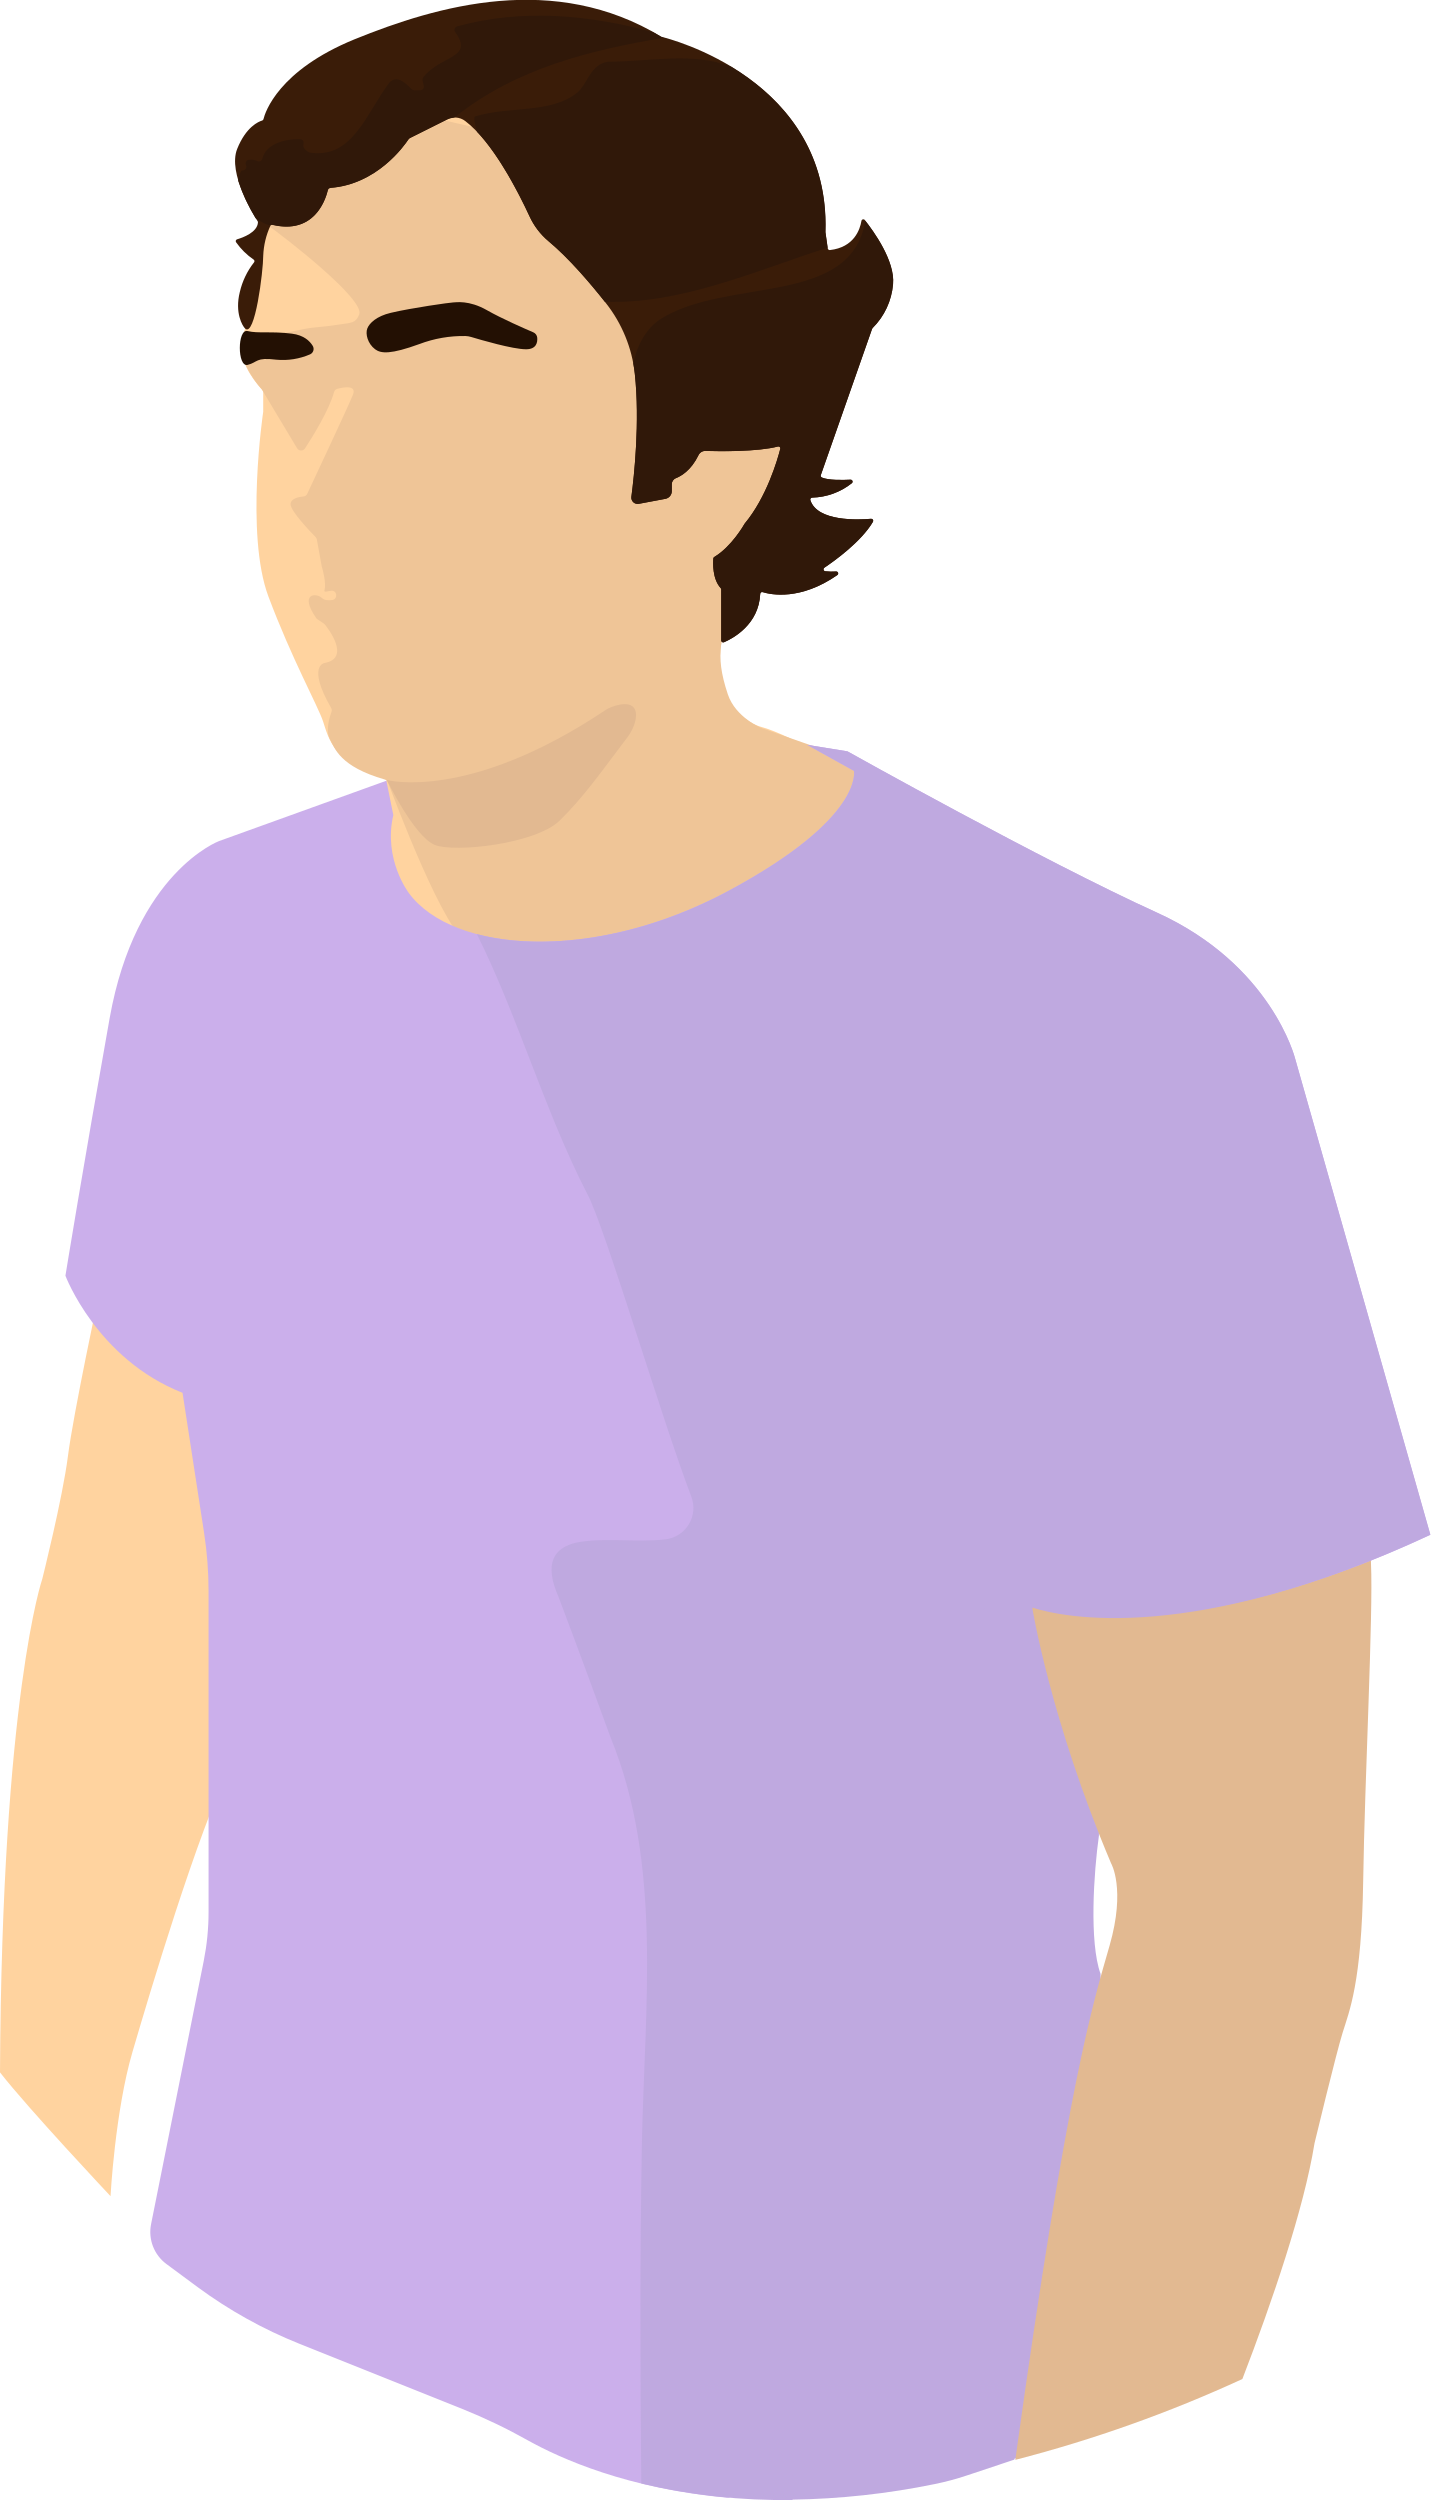
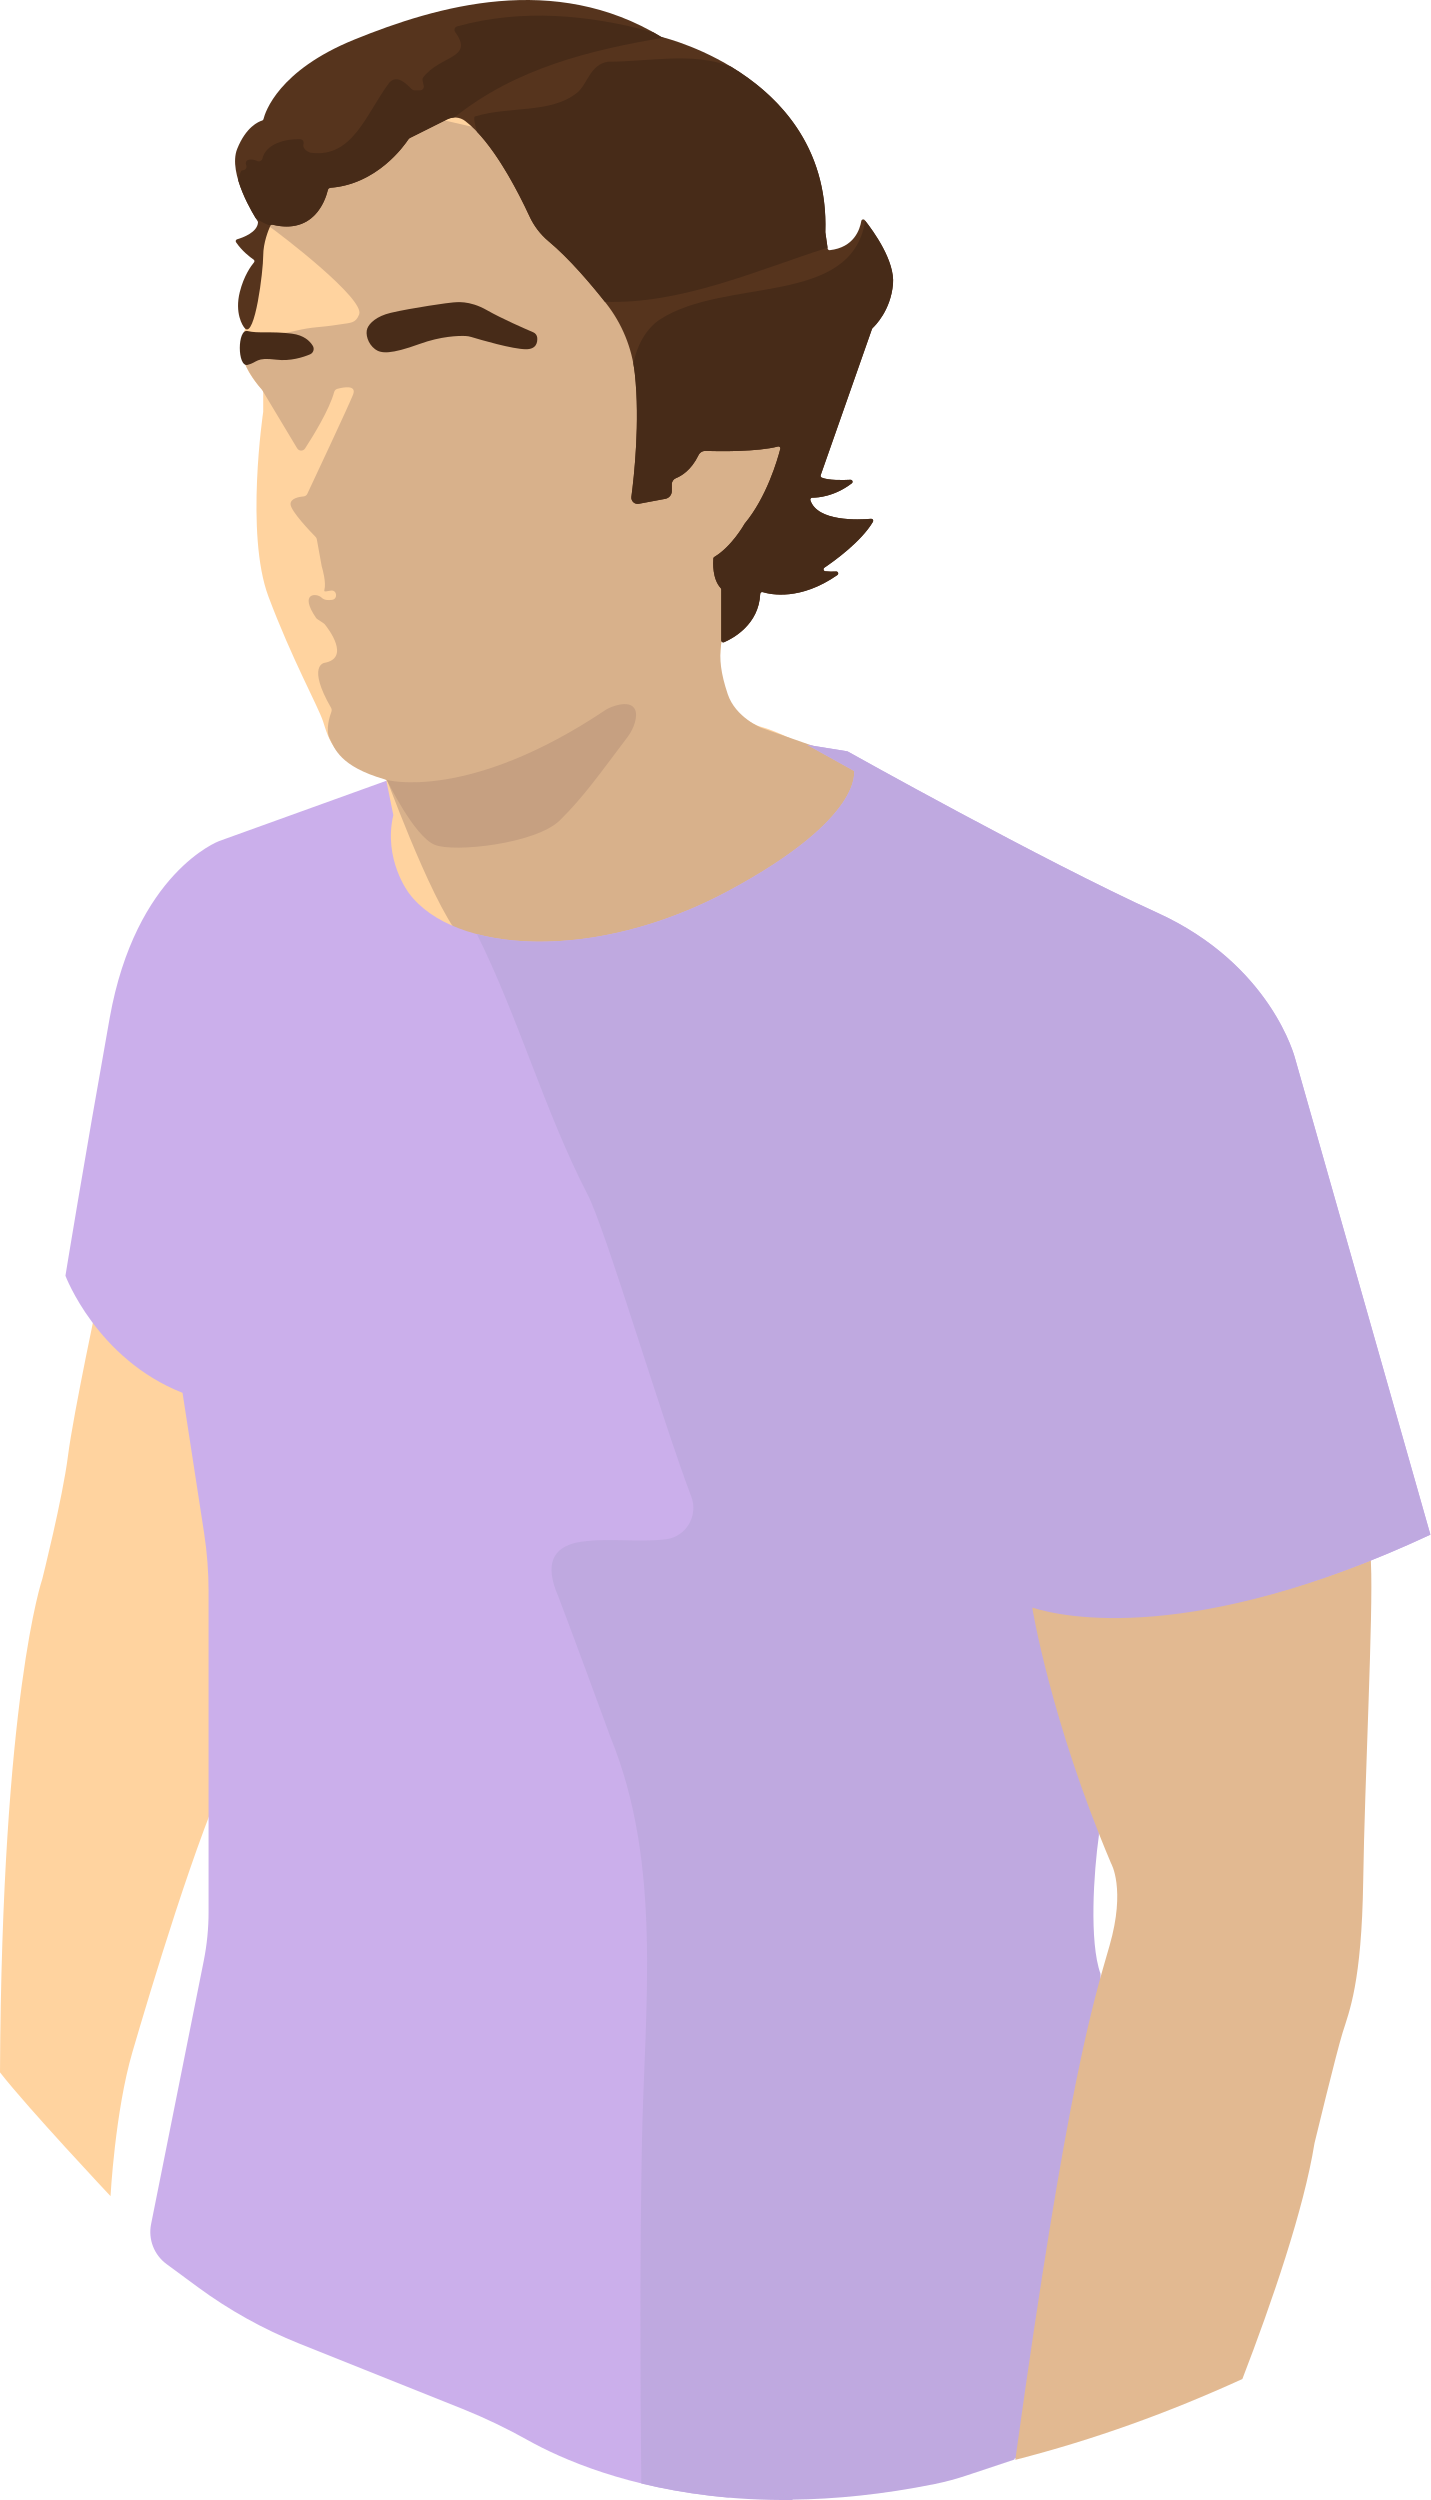
- <svg xmlns="http://www.w3.org/2000/svg" viewBox="0 0 549.64 960.64">
+ <svg xmlns="http://www.w3.org/2000/svg" viewBox="0 0 2637.08 4608.99">
  <defs>
-     <style>.cls-1{fill:#ffd39f;}.cls-2{fill:#5b5b5b;}.cls-3{fill:#efc597;}.cls-4{fill:#e2b991;}.cls-5{fill:#231003;}.cls-6{fill:#bfa9e0;}.cls-7{fill:#cbafeb;}.cls-8{fill:#3a1c08;}.cls-9{fill:#301809;}</style>
+     <style>.cls-1{fill:#ffd39f;}.cls-2{fill:#5b5b5b;}.cls-3{fill:#d8b18b;}.cls-4{fill:#c6a081;}.cls-5{fill:#472b18;}.cls-6{fill:#bfa9e0;}.cls-7{fill:#e2b991;}.cls-8{fill:#cbafeb;}.cls-9{fill:#56341d;}</style>
  </defs>
  <g id="Calque_2" data-name="Calque 2">
    <g id="visage">
      <g id="Calque_4" data-name="Calque 4">
-         <path class="cls-1" d="M101.14,158.21s-7,47,2,71,19,42,21,48,4,17,25,22l-29,34,52,39,89-12,40-20,37-38s-34-20-46-23c0,0-19-5-15-32s27-69,27-69l-3-36-42,2-15-40-31-40-39-30-39,13-32,31-4,18-4,28a19.66,19.66,0,0,0-2,12c1,7,8,14,8,14Z" />
+         <path class="cls-1" d="M485.26,759.05s-33.58,225.5,9.6,340.65S586,1301.21,595.61,1330s19.19,81.57,119.95,105.55L576.42,1598.67l249.49,187.12,427-57.58,191.92-96,177.51-182.32s-163.12-96-220.7-110.35c0,0-91.15-24-72-153.53s129.54-331,129.54-331l-14.39-172.72-201.51,9.59-72-191.91L1022.62,308.06,835.5,164.12,648.39,226.49,494.86,375.23l-19.2,86.36L456.47,595.93s-14.39,24-9.59,57.57,38.38,67.17,38.38,67.17Z" />
      </g>
      <g id="Calque_8" data-name="Calque 8">
-         <path class="cls-2" d="M145.64,137.71s-9,18,3,25,42,7,49-2,11-19,11-23-31-12-31-12l-28,6Z" />
-         <path class="cls-3" d="M100.74,149.86l13.44,22.42a1.8,1.8,0,0,0,3,.05c3-4.58,9.31-14.8,11.19-21.7a1.75,1.75,0,0,1,1.24-1.22c2.29-.61,7.57-1.65,6,2.3-1.8,4.5-15,32.56-17.56,38.06a1.72,1.72,0,0,1-1.4,1c-1.69.14-5,.71-5,3,0,2.65,7.79,10.75,9.62,12.61a1.78,1.78,0,0,1,.48.93l1.88,10.34a1,1,0,0,0,.06.23c.26.82,1.75,6.08,1,8.89-.27,1,.88.43,2.59.23,2.28-.28,2.66,3.24.39,3.56-1.44.2-3,.15-4-.79-2-2-8.86-2-2.2,7.7a1.9,1.9,0,0,0,.49.49l2.49,1.66a1.67,1.67,0,0,1,.39.36c1.36,1.68,10,12.94-.17,14.79,0,0-6.8,1,2.57,17.26a1.74,1.74,0,0,1,.14,1.49c-.71,1.92-2.31,7.05-.71,10.25,2,3.93,3.94,10.78,21.16,15.76a1.8,1.8,0,0,1,1.17,1c1.9,4.71,22.46,60.36,31.67,62.21,10,2,116,22,134-20,13.73-32,17-43.72,17.76-47.45a1.78,1.78,0,0,0-1.16-2l-38.6-13.51s-10-4-13-13c-2.71-8.13-3.24-13.37-2.58-18.9,2.59-22,30.29-89.82,30.2-89a1.78,1.78,0,0,0-.45-1.88L199,53.05a1.81,1.81,0,0,0-.84-.45L147.52,40.91a1.77,1.77,0,0,0-1.56.38L106,75.42a1.84,1.84,0,0,0-.5.7l-3.31,8.26a1.78,1.78,0,0,0,.63,2.13c5.75,4,37.54,28.5,35.21,34.32-1.37,3.44-3.1,3.15-7.37,3.82-8.89,1.41-9.61.72-17.28,2.51a52.88,52.88,0,0,1-13.24,1.29c-3.26.05-6.88,1.37-7,2.53l-.09,1.7a31,31,0,0,0,.25,4.09c1,5.46,6.53,12,7.29,12.82A1.39,1.39,0,0,1,100.74,149.86Z" />
+         <path class="cls-2" d="M698.76,660.7s-43.18,86.36,14.4,119.94,201.51,33.59,235.09-9.59S1001,679.89,1001,660.7s-148.74-57.58-148.74-57.58L718,631.91Z" />
+         <path class="cls-3" d="M483.31,719l64.52,107.53a8.58,8.58,0,0,0,14.56.28c14.3-22,44.68-71,53.71-104.14a8.38,8.38,0,0,1,5.94-5.84c11-2.94,36.32-7.93,28.75,11-8.65,21.61-71.84,156.21-84.25,182.62a8.2,8.2,0,0,1-6.72,4.72c-8.14.69-24.18,3.42-24.18,14.16,0,12.71,37.38,51.58,46.15,60.53a8.53,8.53,0,0,1,2.3,4.46l9,49.6a10,10,0,0,0,.27,1.08c1.26,4,8.41,29.21,4.63,42.66-1.32,4.68,4.2,2.1,12.42,1.11,11-1.32,12.77,15.54,1.85,17.09-6.88,1-14.56.7-19.07-3.8-9.5-9.5-42.52-9.6-10.57,37a8.94,8.94,0,0,0,2.37,2.34l11.93,7.95a8.14,8.14,0,0,1,1.89,1.72c6.51,8.06,48,62.09-.82,71,0,0-32.61,4.66,12.34,82.84A8.51,8.51,0,0,1,611,1312c-3.38,9.2-11.07,33.79-3.39,49.15,9.45,18.89,18.89,51.72,101.54,75.62a8.59,8.59,0,0,1,5.58,5c9.15,22.6,107.76,289.59,152,298.44,48,9.59,556.54,105.55,642.91-96,65.88-153.74,81.5-209.73,85.21-227.64a8.56,8.56,0,0,0-5.59-9.81L1404,1342s-48-19.19-62.37-62.37c-13-39-15.53-64.16-12.41-90.66,12.44-105.43,145.37-430.95,144.91-427.1a8.57,8.57,0,0,0-2.14-9L954.76,254.53a8.56,8.56,0,0,0-4-2.18l-243-56.07a8.59,8.59,0,0,0-7.51,1.84L508.46,361.85a8.7,8.7,0,0,0-2.4,3.35L490.2,404.86a8.55,8.55,0,0,0,3,10.22c27.58,19.31,180.09,136.73,168.93,164.63-6.6,16.51-14.85,15.12-35.35,18.36-42.66,6.74-46.14,3.44-82.91,12-27.78,6.48-45.11,5.93-63.53,6.2-15.66.24-33,6.56-33.8,12.14l-.4,8.15a156.63,156.63,0,0,0,1.17,19.61c4.7,26.2,31.33,57.48,35,61.5A8.06,8.06,0,0,1,483.31,719Z" />
      </g>
      <g id="Calque_6" data-name="Calque 6">
-         <path class="cls-4" d="M148.64,299.71s31.22,8.54,84.23-27c1.45-1,9.19-4.23,11.13-.06,1.15,2.47-.22,7.11-2.86,10.59-10.39,13.71-16.74,22.87-26,32s-40.67,12.5-48.12,9.41C159.07,321.32,148.64,299.71,148.64,299.71Z" />
+         <path class="cls-4" d="M713.16,1437.94s149.79,41,404.12-129.67c6.93-4.65,44.1-20.3,53.41-.27,5.5,11.83-1.1,34.11-13.73,50.78-49.87,65.78-80.32,109.75-124.75,153.53-43.87,43.23-195.13,60-230.89,45.15C763.21,1541.63,713.16,1437.94,713.16,1437.94Z" />
      </g>
      <g id="Calque_5" data-name="Calque 5">
-         <path class="cls-5" d="M119.15,136.16a2.27,2.27,0,0,0,1-3.29c-1.09-1.8-3.38-4.08-8-4.66-8-1-13,0-17-1s-4,14,0,13,3-3,11-2A26.32,26.32,0,0,0,119.15,136.16Z" />
-         <path class="cls-5" d="M141.14,126.21c.8-2.06,3.58-4.72,9-6,8-1.9,23-4,24-4s6-1,13,3c5.65,3.22,14.54,7.1,17.77,8.48a2.5,2.5,0,0,1,1.53,2.09c.14,1.78-.31,4.43-4.3,4.43-5.13,0-17.59-3.67-21.08-4.72a8.51,8.51,0,0,0-2.19-.37,47.63,47.63,0,0,0-17.73,3.09c-11,4-14.73,3.69-17,2C141.28,132.06,140.33,128.29,141.14,126.21Z" />
+         <path class="cls-5" d="M571.64,653.27a10.91,10.91,0,0,0,5-15.77c-5.26-8.65-16.22-19.59-38.58-22.38-38.39-4.8-62.38,0-81.57-4.8s-19.19,67.17,0,62.37,14.4-14.39,52.78-9.6C535.21,666.34,559,658.61,571.64,653.27Z" />
+         <path class="cls-5" d="M677.17,605.52c3.82-9.85,17.16-22.64,43.18-28.79,38.51-9.09,110.35-19.19,115.15-19.19s28.79-4.8,62.37,14.4C925,587.41,967.63,606,983.14,612.63a12,12,0,0,1,7.32,10c.69,8.52-1.49,21.23-20.62,21.23-24.64,0-84.42-17.57-101.14-22.63a41.61,41.61,0,0,0-10.49-1.78c-12.81-.5-44.74.15-85.08,14.82-52.78,19.19-70.7,17.73-81.56,9.59C677.83,633.62,673.3,615.52,677.17,605.52Z" />
      </g>
    </g>
    <g id="Calque_11" data-name="Calque 11">
-       <path class="cls-1" d="M50.88,788.55c6.65-22.7,24.76-83.7,38.52-112.13s14.9-165.55,14.9-165.55L38.27,496S28.18,543.2,26.11,559.48s-9.86,47.23-9.86,47.23S.7,651.87,0,796.33c10.9,14,42.47,47.56,42.47,47.56S44.23,811.25,50.88,788.55Z" />
+       <path class="cls-1" d="M244.1,3783.32c31.9-108.92,118.82-401.55,184.82-538s71.51-794.3,71.51-794.3l-316.84-71.51s-48.4,226.63-58.3,304.74S78,2910.91,78,2910.91,3.35,3127.55,0,3820.66c52.28,67,203.76,228.16,203.76,228.16S212.2,3892.23,244.1,3783.32Z" />
    </g>
    <g id="Calque_12" data-name="Calque 12">
-       <path class="cls-6" d="M339,659.48c-10,28-16.91,39.23-25.2,67.88-5.66,19.55-9.26,38.06-14.92,80.23,0,55.64-1,99.26,5.34,152.92a294.13,294.13,0,0,0,55-6,105.14,105.14,0,0,0,12.24-3.28l18.34-6.12v-.3l37.28-17.2-4.19-169.15c-4.4-12.2-2.61-39-.62-53.13,0,0,1-49.94-1-56.12-7.66-23.41-6.26-36.13-22.63-35.48C375.1,602.23,345.51,641.69,339,659.48Z" />
+       <path class="cls-6" d="M1626.25,3164.06c-48,134.34-81.1,188.22-120.9,325.71-27.15,93.76-44.42,182.59-71.56,384.92,0,266.94-4.93,476.22,25.62,733.68,79.51-.9,167.59-9.36,264.08-28.88a497.82,497.82,0,0,0,58.71-15.77l88-29.33,0-1.43L2049,4450.43l-20.1-811.56c-21.1-58.53-12.51-187.07-3-254.91,0,0,4.8-239.63-4.89-269.25-36.74-112.34-30-173.33-108.56-170.25C1799.65,2889.4,1657.69,3078.73,1626.25,3164.06Z" />
    </g>
    <g id="Calque_10" data-name="Calque 10">
-       <path class="cls-4" d="M515.9,781.1c2.52-8.14,7.33-19.15,7.91-58.25s3.9-102.84,3-122.1l-.46-17.2L396.64,617.71s7,43.23,30.29,98.26c0,0,5.74,9.69-.57,31.65s-16.18,52.87-36.22,197.59a517.38,517.38,0,0,0,87.25-31.06C488.75,884.64,501,849,505.12,823.52,505.12,823.52,513.37,789.24,515.9,781.1Z" />
+       <path class="cls-7" d="M2475.18,3747.56c12.1-39,35.21-91.86,38-279.43s18.7-493.42,14.3-585.83l-2.2-82.51L1903,2963.65s33.64,207.44,145.31,471.47c0,0,27.53,46.48-2.75,151.82-30.18,105-77.63,253.65-173.75,948,146-37.43,282.64-87,418.62-149,54.47-141.6,113.4-312.73,133-434.85C2423.47,3951.09,2463.08,3786.62,2475.18,3747.56Z" />
    </g>
    <g id="Calque_7" data-name="Calque 7">
-       <path class="cls-7" d="M497.64,406.71s-9-36-53-56-119-62-119-62l-15.5-2.5,18,10s4,18-48,46-106,24-123,1c0,0-10-13-6-30L148.46,300l-64.32,23.2s-32,12-42,68-17,99-17,99,12,32,45,45l8.3,53.92a147.13,147.13,0,0,1,1.7,22.28V734.75a95.78,95.78,0,0,1-1.85,18.73L58.05,854.66A15.31,15.31,0,0,0,64,870l12,8.88a176,176,0,0,0,39,21.71l62.7,25.08a215.85,215.85,0,0,1,25.2,12.09c12.55,7,38.38,18.57,76.63,22,21.64,1.92,23.9-406.41,23.9-406.41l90.17,62.43s51,23,156-26Z" />
-       <path class="cls-6" d="M549.64,589.71l-52-183s-9-36-53-56-119-62-119-62l-15.5-2.5,18,10s4,18-48,46c-35.5,19.12-71.93,23.31-96.89,16.73,16,32.17,25.94,67.84,42.39,99.77,6.84,12.82,28.28,85.53,40,116.39a12.14,12.14,0,0,1-9.83,16.39c-11.25,1.34-23.17-.84-34.16,1.22-9,2-12.7,8.12-7,21,9.28,24.57,13,35,20,54,20,49,13,104,12,156-.76,43.63-.65,87.12-.23,130.57a234.3,234.3,0,0,0,58.11,6.35c-1.4-55.55,8.12-109.28,8.12-164.92,5-19,10-37,15-56,7-29,18-55,28-83,6.55-17.79,17.49-50.46,41-39h0C408.4,621.55,458.54,632.22,549.64,589.71Z" />
+       <path class="cls-8" d="M2387.6,1951.31s-43.18-172.72-254.29-268.68-570.94-297.46-570.94-297.46l-74.36-12,86.36,48s19.19,86.36-230.3,220.7S835.5,1757,753.94,1646.65c0,0-48-62.37-28.79-143.94l-12.88-63.31L403.7,1550.69s-153.53,57.58-201.51,326.25-81.56,475-81.56,475,57.57,153.53,215.9,215.9l39.8,258.74a702.86,702.86,0,0,1,8.18,106.87v591.79a457.65,457.65,0,0,1-8.9,89.82L278.52,4100.5A73.44,73.44,0,0,0,307,4174l57.77,42.57a844.24,844.24,0,0,0,187.19,104.16l300.82,120.32a1045.26,1045.26,0,0,1,120.93,58c60.21,33.62,184.15,89.12,367.63,105.34C1445.13,4613.62,1456,2654.53,1456,2654.53l432.62,299.53s244.69,110.35,748.46-124.75Z" />
+       <path class="cls-6" d="M2637.08,2829.31l-249.48-878s-43.18-172.72-254.29-268.68-570.94-297.46-570.94-297.46l-74.36-12,86.36,48s19.19,86.36-230.3,220.7c-170.35,91.73-345.13,111.83-464.86,80.26,76.89,154.37,124.46,325.49,203.38,478.69,32.8,61.5,135.7,410.38,191.87,558.42,13.39,35.29-9.68,74.17-47.17,78.64-54,6.43-111.2-4-163.89,5.85-43.18,9.59-60.94,39-33.59,100.75,44.53,117.9,62.37,167.92,96,259.08,96,235.1,62.37,499,57.57,748.46-3.64,209.34-3.13,418-1.1,626.47,76.21,18.57,169.37,31.68,278.82,30.44-6.74-266.5,38.94-524.3,38.94-791.25,24-91.15,48-177.51,72-268.67,33.58-139.14,86.36-263.88,134.34-398.22,31.43-85.33,83.89-242.11,196.72-187.05v-.07C1959.43,2982.07,2200,3033.3,2637.08,2829.31Z" />
    </g>
    <g id="Calque_3" data-name="Calque 3">
-       <path class="cls-8" d="M126.14,72.21c18.87-.95,29.73-17,30.9-18.84a.73.73,0,0,1,.29-.26l14.5-7.25a6.57,6.57,0,0,1,6.91.62c10.56,8,20.21,26.86,24.72,36.62a27.26,27.26,0,0,0,7.28,9.57c7.95,6.62,16.34,16.52,22.12,23.85a53.1,53.1,0,0,1,11.07,27.1c2,18.43-.27,39.34-1.32,47.28a2.42,2.42,0,0,0,2.84,2.69l10.21-1.92a3,3,0,0,0,2.48-3v-2.6a2.49,2.49,0,0,1,1.56-2.33c2.1-.83,5.89-3.05,8.69-8.83a2.89,2.89,0,0,1,2.67-1.65c5.26.16,20.06.38,27.87-1.7a.73.73,0,0,1,.9.89c-1.1,4.29-5.26,18.61-13.66,28.71l-.05.07c-.35.62-5.09,8.86-11.67,12.79a.67.67,0,0,0-.34.53c-.14,1.57-.45,7.89,2.83,11.43a.74.74,0,0,1,.2.51v19.59a.75.75,0,0,0,1.05.7c3.32-1.42,13.39-6.71,13.93-18.58a.72.72,0,0,1,.94-.68c3.21,1,14.51,3.31,28.7-6.57a.75.75,0,0,0-.48-1.36,23,23,0,0,1-4.16-.09.75.75,0,0,1-.35-1.37c4-2.69,14.18-10,18.67-17.65a.76.76,0,0,0-.72-1.14c-4.85.43-20.64,1.14-23.33-7.14a.74.74,0,0,1,.71-1,25.55,25.55,0,0,0,15.21-5.53.76.76,0,0,0-.51-1.36c-3.11.16-8.52.25-11-.83a.75.75,0,0,1-.4-.94l19.72-56.2a.67.67,0,0,1,.19-.3,27,27,0,0,0,7.87-16.88c.82-9-7.71-20.64-10.86-24.61a.74.74,0,0,0-1.31.34c-.55,3.28-2.81,10.16-12.11,11.2a.75.75,0,0,1-.82-.64c-.24-1.67-.83-5.79-.89-6.25a.28.28,0,0,1,0-.09c1.93-58.84-60.59-74.38-62.93-74.94l-.14-.05c-41-24.95-85.95-12-117.93,1C107,27.07,101.89,43.08,101.23,45.81a.71.71,0,0,1-.48.5c-1.4.41-6.22,2.43-9.61,10.9C87.39,66.58,97.7,83,99,85a.83.83,0,0,1,.12.46c-.23,3.82-5.75,5.83-8,6.49a.74.74,0,0,0-.42,1.12,26.38,26.38,0,0,0,6.76,6.68.74.74,0,0,1,.15,1.07,29,29,0,0,0-5.46,11.39c-2,8,1,13,2,14,3.81,3.81,7-22,7-28a30.31,30.31,0,0,1,2.75-11.46.72.72,0,0,1,.83-.4c18.48,4.47,21.42-14.14,21.42-14.14" />
+       <path class="cls-9" d="M605.21,346.44c90.53-4.53,142.63-81.66,148.22-90.36a3.54,3.54,0,0,1,1.41-1.25L824.43,220a31.48,31.48,0,0,1,33.11,3c50.7,38.56,97,128.88,118.6,175.69a131.13,131.13,0,0,0,35,45.93c38.14,31.75,78.41,79.26,106.12,114.43a254.7,254.7,0,0,1,53.14,130c9.66,88.43-1.33,188.73-6.35,226.87a11.57,11.57,0,0,0,13.63,12.87l49-9.19a14.59,14.59,0,0,0,11.9-14.34V892.78a12,12,0,0,1,7.48-11.2c10.07-4,28.27-14.63,41.67-42.33a13.83,13.83,0,0,1,12.81-7.91c25.24.74,96.25,1.79,133.75-8.19a3.52,3.52,0,0,1,4.32,4.3c-5.31,20.55-25.26,89.28-65.55,137.73a3.64,3.64,0,0,0-.24.35c-1.68,3-24.44,42.49-56,61.34a3.33,3.33,0,0,0-1.64,2.57c-.64,7.5-2.15,37.85,13.59,54.84a3.63,3.63,0,0,1,1,2.43v94a3.62,3.62,0,0,0,5,3.35c15.91-6.84,64.21-32.21,66.81-89.13a3.52,3.52,0,0,1,4.51-3.31c15.4,4.7,69.64,15.89,137.69-31.48a3.6,3.6,0,0,0-2.27-6.55,113.54,113.54,0,0,1-20-.42,3.62,3.62,0,0,1-1.69-6.59c19.07-12.88,68-48.17,89.57-84.65a3.64,3.64,0,0,0-3.44-5.48c-23.29,2-99,5.46-111.92-34.25a3.55,3.55,0,0,1,3.37-4.64c11.19,0,41.28-2.39,73-26.53a3.64,3.64,0,0,0-2.41-6.5c-14.94.76-40.9,1.18-53-4A3.6,3.6,0,0,1,1513,876l94.6-269.63a3.57,3.57,0,0,1,.94-1.44c4.63-4.26,33.34-32.5,37.75-81,3.92-43.12-37-99-52.09-118.07a3.57,3.57,0,0,0-6.33,1.65c-2.63,15.73-13.47,48.72-58.08,53.72a3.58,3.58,0,0,1-3.92-3.05c-1.15-8-4-27.77-4.29-30a2.1,2.1,0,0,1,0-.43c9.25-282.31-290.74-356.85-301.95-359.54A2.18,2.18,0,0,1,1219,68C1022.38-51.71,806.63,10.62,653.18,73c-140,56.89-164.32,133.74-167.5,146.81a3.31,3.31,0,0,1-2.3,2.4c-6.69,2-29.84,11.65-46.1,52.3-18,45,31.47,123.67,37.74,133.35a3.75,3.75,0,0,1,.61,2.21C474.5,428.35,448,438,437.11,441.17a3.55,3.55,0,0,0-2,5.35c11,16.31,25.88,27.58,32.43,32.08a3.49,3.49,0,0,1,.71,5.13c-5.58,6.72-18.75,24.92-26.17,54.62-9.6,38.38,4.8,62.37,9.6,67.17,18.26,18.27,33.58-105.55,33.58-134.34,0-23.62,9.69-47.25,13.17-55a3.48,3.48,0,0,1,4-1.91c88.66,21.41,102.76-67.87,102.76-67.87" />
    </g>
    <g id="Calque_3_-_copie" data-name="Calque 3 - copie">
-       <path class="cls-9" d="M254.21,14.22l-.14-.05c-1-.59-1.94-1.15-2.92-1.7a1.62,1.62,0,0,0-.33-.13c-24.83-6.77-50.4-9-75.17-2.21a1.41,1.41,0,0,0-.76,2.18c7.45,10.23-5.58,8.82-12.25,17.4-.64.64,0,2.1.2,3.33a1.41,1.41,0,0,1-1.38,1.67h-2.24a1.41,1.41,0,0,1-1-.41c-2.86-2.85-5.72-5.46-8.59-2.59-9,12-14,29-30,27-.81,0-3.62-1.33-3-3.44a1.4,1.4,0,0,0-1.27-1.79c-5.59-.2-13.2,1.75-14.52,7.44a1.4,1.4,0,0,1-1.92,1,5.51,5.51,0,0,0-3.47-.48,1.37,1.37,0,0,0-1,1.74c0,.12.08.24.13.36a1.41,1.41,0,0,1-1.38,1.92.85.85,0,0,0-.61.28,15,15,0,0,0-1,3.17,1.42,1.42,0,0,0,0,.71,66.74,66.74,0,0,0,6.5,14,1.18,1.18,0,0,0,.4.43,21,21,0,0,0,4.65,2.42,1.3,1.3,0,0,0,1,0,.69.69,0,0,1,.49-.06C120.61,90.19,125,77,125.93,73.19a1.41,1.41,0,0,1,1.26-1c17.44-1.41,27.78-15.67,29.65-18.46a2.19,2.19,0,0,1,.83-.74l14.16-7.08a6.68,6.68,0,0,1,2.29-.66,1.41,1.41,0,0,0,.73-.29c23.37-18.62,51.69-25.64,80.26-30.45Z" />
-       <path class="cls-9" d="M318,95.17c-.26-1.83-.78-5.48-.84-5.92a.28.28,0,0,1,0-.09c1.1-33.45-18.64-52.91-36.3-63.57-15-5.75-31.12-1.88-47.2-1.88-7,1-8,9-12,12-10,8-26,5-39,9-.88,0-.2,3.14.66,5.94,8.71,9.19,16.31,24.12,20.16,32.45a27.26,27.26,0,0,0,7.28,9.57c7.75,6.45,15.91,16,21.67,23.29C261.54,117,290.06,104.16,318,95.17Z" />
-       <path class="cls-9" d="M335.08,126.39a.67.67,0,0,1,.19-.3,27,27,0,0,0,7.87-16.88c.8-8.83-7.39-20.21-10.67-24.37C327.15,118,279,106.43,253.64,122.71c-5.32,3.55-8.88,9.9-10.29,17,.24,1.3.44,2.61.58,3.93,2,18.43-.27,39.34-1.32,47.28a2.42,2.42,0,0,0,2.84,2.69l10.21-1.92a3,3,0,0,0,2.48-3v-2.6a2.49,2.49,0,0,1,1.56-2.33c2.1-.83,5.89-3.05,8.69-8.83a2.89,2.89,0,0,1,2.67-1.65c5.26.16,20.06.38,27.87-1.7a.73.73,0,0,1,.9.89c-1.1,4.29-5.26,18.61-13.66,28.71l-.05.07c-.35.62-5.09,8.86-11.67,12.79a.67.67,0,0,0-.34.53c-.14,1.57-.45,7.89,2.83,11.43a.74.74,0,0,1,.2.51v19.59a.75.75,0,0,0,1.05.7c3.32-1.42,13.39-6.71,13.93-18.58a.72.72,0,0,1,.94-.68c3.21,1,14.51,3.31,28.7-6.57a.75.75,0,0,0-.48-1.36,23,23,0,0,1-4.16-.09.75.75,0,0,1-.35-1.37c4-2.69,14.18-10,18.67-17.65a.76.76,0,0,0-.72-1.14c-4.85.43-20.64,1.14-23.33-7.14a.74.74,0,0,1,.71-1,25.48,25.48,0,0,0,15.21-5.53.76.76,0,0,0-.51-1.36c-3.11.16-8.52.25-11-.83a.75.75,0,0,1-.4-.94Z" />
+       <path class="cls-5" d="M1219.65,68.24A2.18,2.18,0,0,1,1219,68c-4.66-2.84-9.33-5.5-14-8.12a6.9,6.9,0,0,0-1.59-.65C1084.26,26.75,961.58,15.84,842.72,48.62A6.73,6.73,0,0,0,839.11,59c35.74,49.12-26.77,42.34-58.78,83.49-3.07,3.07-.25,10.07.92,16a6.72,6.72,0,0,1-6.59,8H763.91a6.73,6.73,0,0,1-4.74-2c-13.74-13.68-27.48-26.17-41.22-12.43C674.77,209.7,650.79,291.26,574,281.67c-3.91,0-17.37-6.37-14.44-16.51a6.68,6.68,0,0,0-6.09-8.55c-26.81-1-63.35,8.4-69.68,35.68a6.72,6.72,0,0,1-9.2,4.67c-5.56-2.32-11.12-3.72-16.68-2.33a6.57,6.57,0,0,0-4.52,8.37c.18.55.39,1.13.62,1.71,1.83,4.62-1.68,9.24-6.64,9.2a4,4,0,0,0-2.91,1.34,71.28,71.28,0,0,0-5,15.22,6.76,6.76,0,0,0,.17,3.4c8.52,27.91,23.49,54.58,31.16,67.24a6.61,6.61,0,0,0,1.94,2.07,102.12,102.12,0,0,0,22.32,11.61,6.31,6.31,0,0,0,5-.22,3.52,3.52,0,0,1,2.38-.26c76.2,18.41,97.32-45,101.75-63.14a6.71,6.71,0,0,1,6.06-5.06c83.64-6.76,133.27-75.19,142.21-88.57a10.42,10.42,0,0,1,4-3.52l68-34a31.85,31.85,0,0,1,11-3.18,6.69,6.69,0,0,0,3.51-1.37c112.13-89.34,248-123,385.1-146.13C1221.77,68.76,1220.26,68.39,1219.65,68.24Z" />
+       <path class="cls-5" d="M1525.68,456.62c-1.26-8.79-3.76-26.32-4.06-28.41a2.1,2.1,0,0,1,0-.43c5.26-160.51-89.44-253.84-174.2-305-72.15-27.6-149.29-9-226.43-9-33.58,4.8-38.38,43.18-57.57,57.58-48,38.38-124.75,24-187.12,43.18-4.25,0-1,15.06,3.17,28.5,41.8,44.11,78.22,115.74,96.69,155.7a131.13,131.13,0,0,0,35,45.93c37.18,30.95,76.35,76.84,104,111.71C1254.8,561.13,1391.68,499.76,1525.68,456.62Z" />
+       <path class="cls-5" d="M1607.64,606.4a3.57,3.57,0,0,1,.94-1.44c4.63-4.26,33.34-32.5,37.75-81,3.85-42.34-35.47-97-51.2-116.92-25.53,158.84-256.75,103.61-378.2,181.69-25.54,17-42.6,47.51-49.37,81.46q1.74,9.36,2.79,18.87c9.66,88.43-1.32,188.73-6.35,226.87a11.57,11.57,0,0,0,13.63,12.87l49-9.19a14.59,14.59,0,0,0,11.9-14.34V892.78a12,12,0,0,1,7.48-11.2c10.07-4,28.27-14.63,41.67-42.33a13.83,13.83,0,0,1,12.81-7.91c25.24.74,96.25,1.79,133.75-8.19a3.52,3.52,0,0,1,4.32,4.3c-5.31,20.55-25.26,89.28-65.55,137.73a3.64,3.64,0,0,0-.24.35c-1.68,3-24.44,42.49-56,61.34a3.33,3.33,0,0,0-1.64,2.57c-.64,7.5-2.15,37.85,13.59,54.84a3.63,3.63,0,0,1,1,2.43v94a3.62,3.62,0,0,0,5,3.35c15.91-6.84,64.21-32.21,66.81-89.13a3.52,3.52,0,0,1,4.51-3.31c15.4,4.7,69.64,15.89,137.69-31.48a3.6,3.6,0,0,0-2.27-6.55,114.52,114.52,0,0,1-20-.42,3.62,3.62,0,0,1-1.69-6.59c19.07-12.88,68-48.17,89.57-84.65a3.64,3.64,0,0,0-3.44-5.48c-23.29,2-99,5.46-111.92-34.25a3.55,3.55,0,0,1,3.37-4.64c11.19,0,41.28-2.39,73-26.53a3.64,3.64,0,0,0-2.41-6.5c-14.94.76-40.9,1.18-53-4A3.6,3.6,0,0,1,1513,876Z" />
    </g>
  </g>
</svg>
